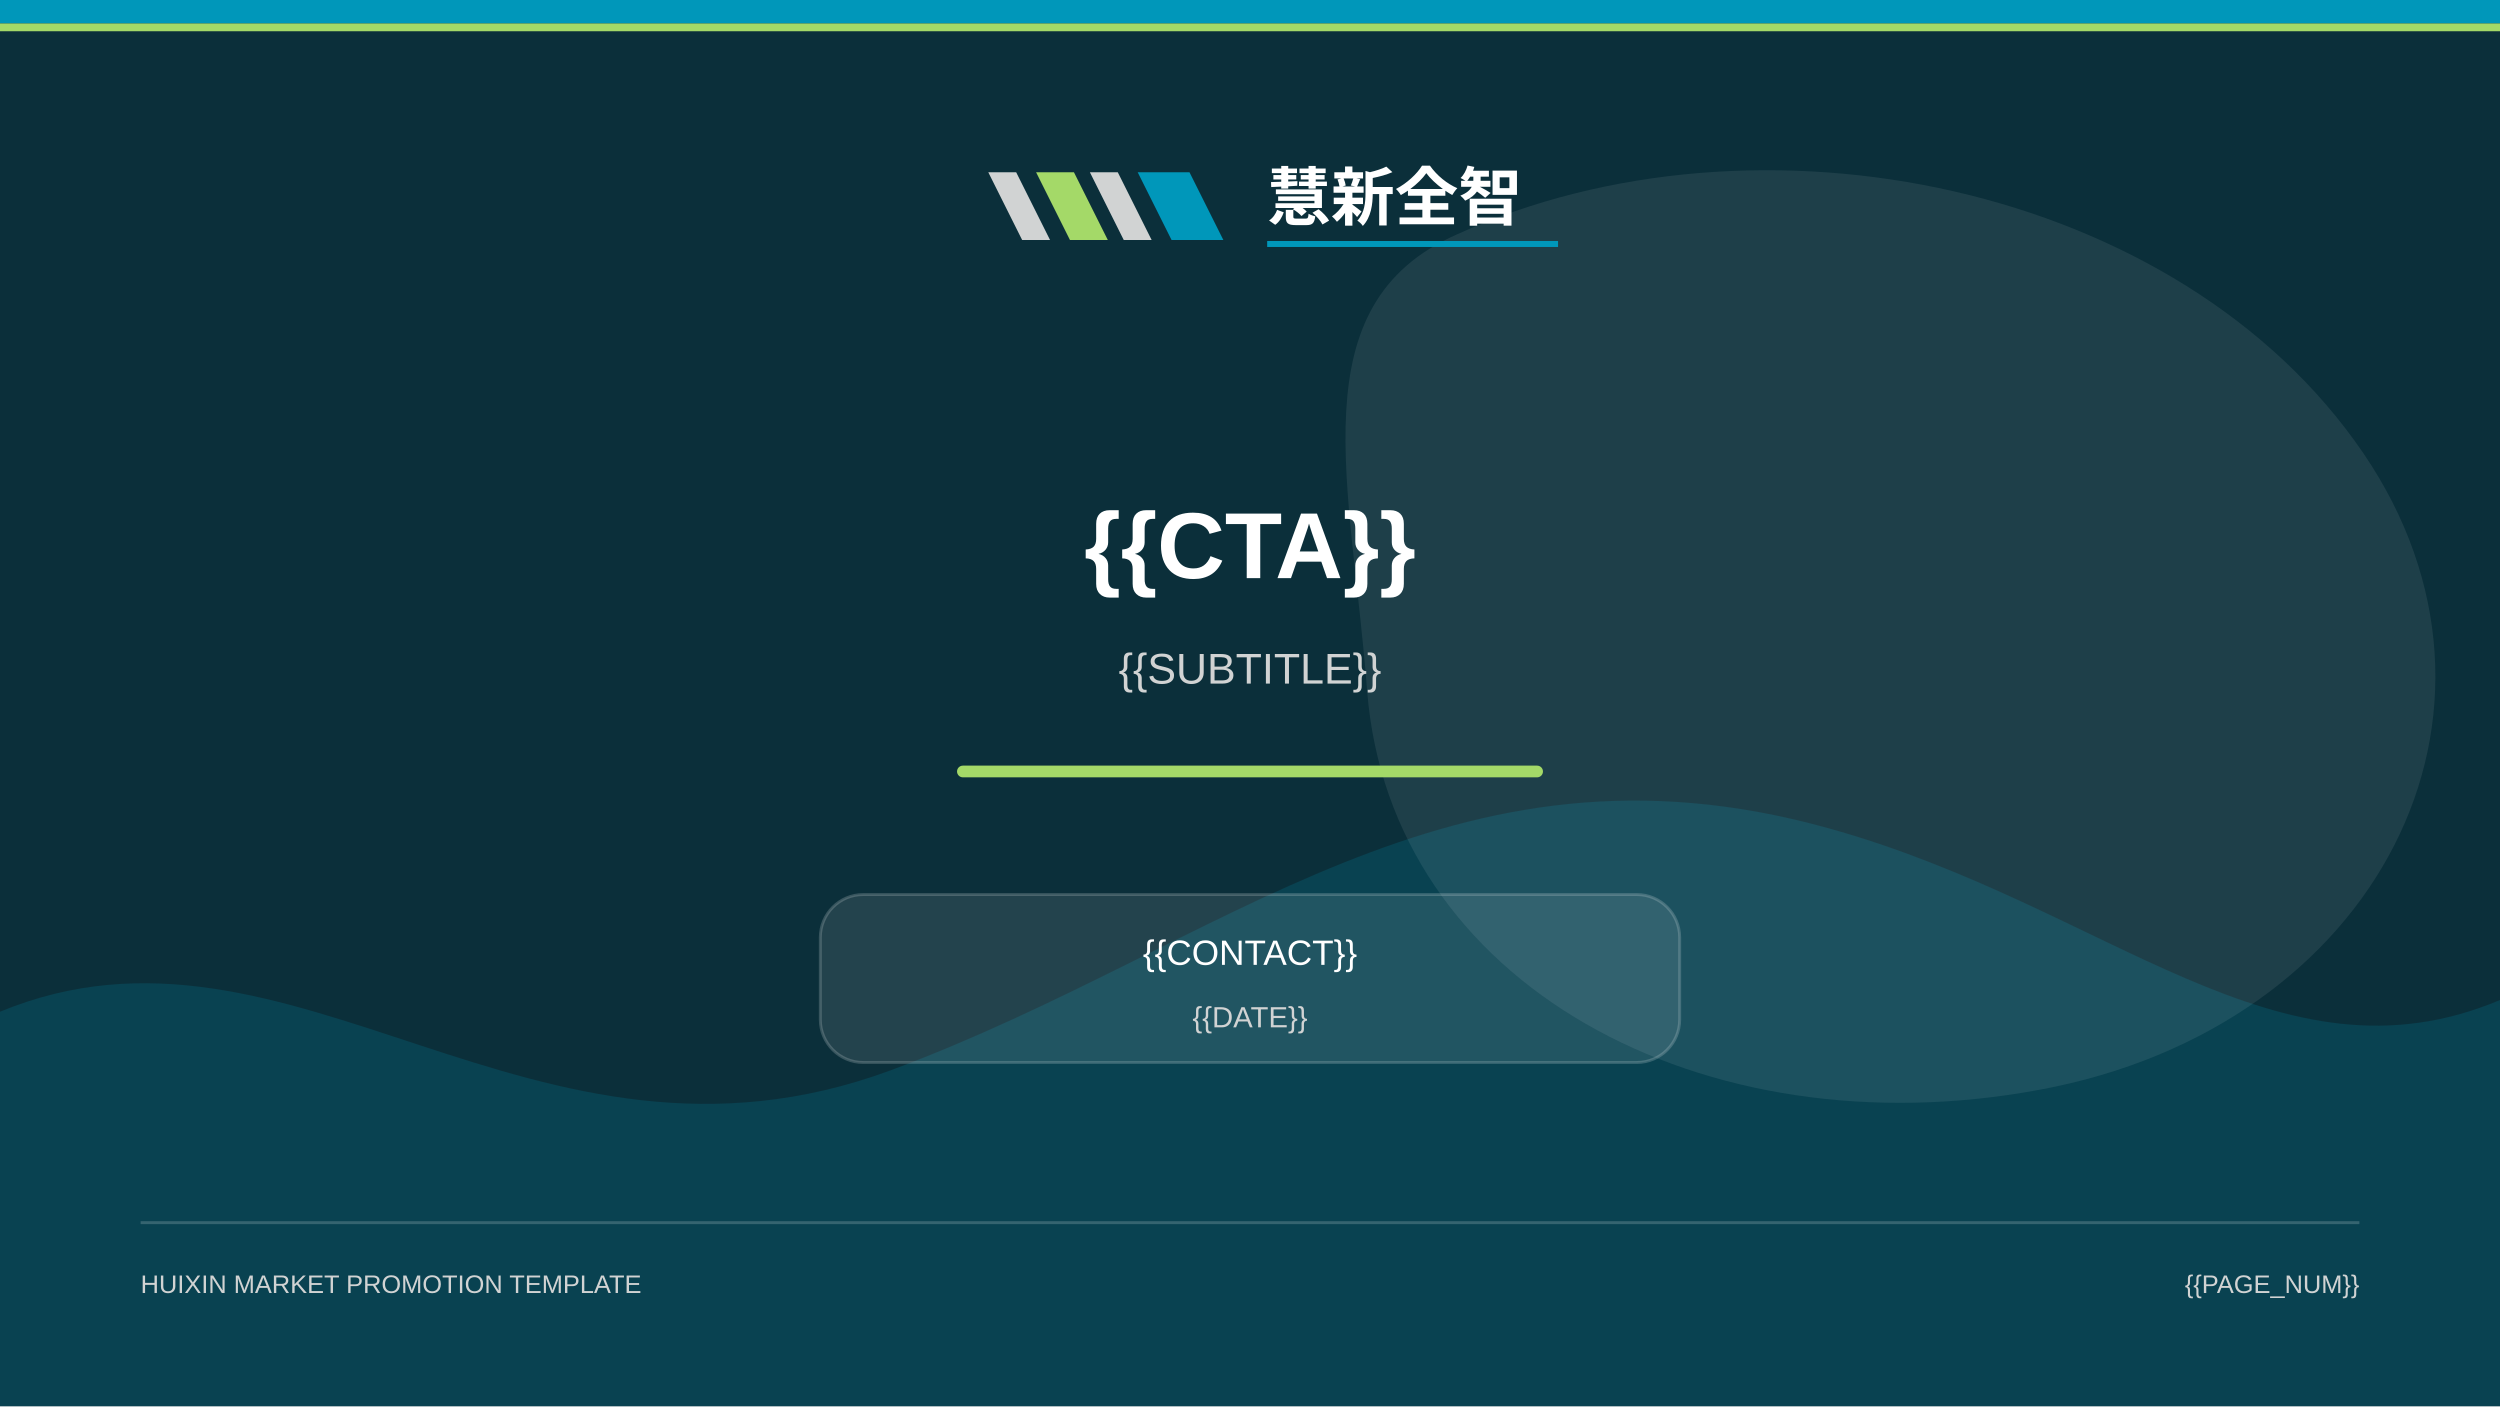
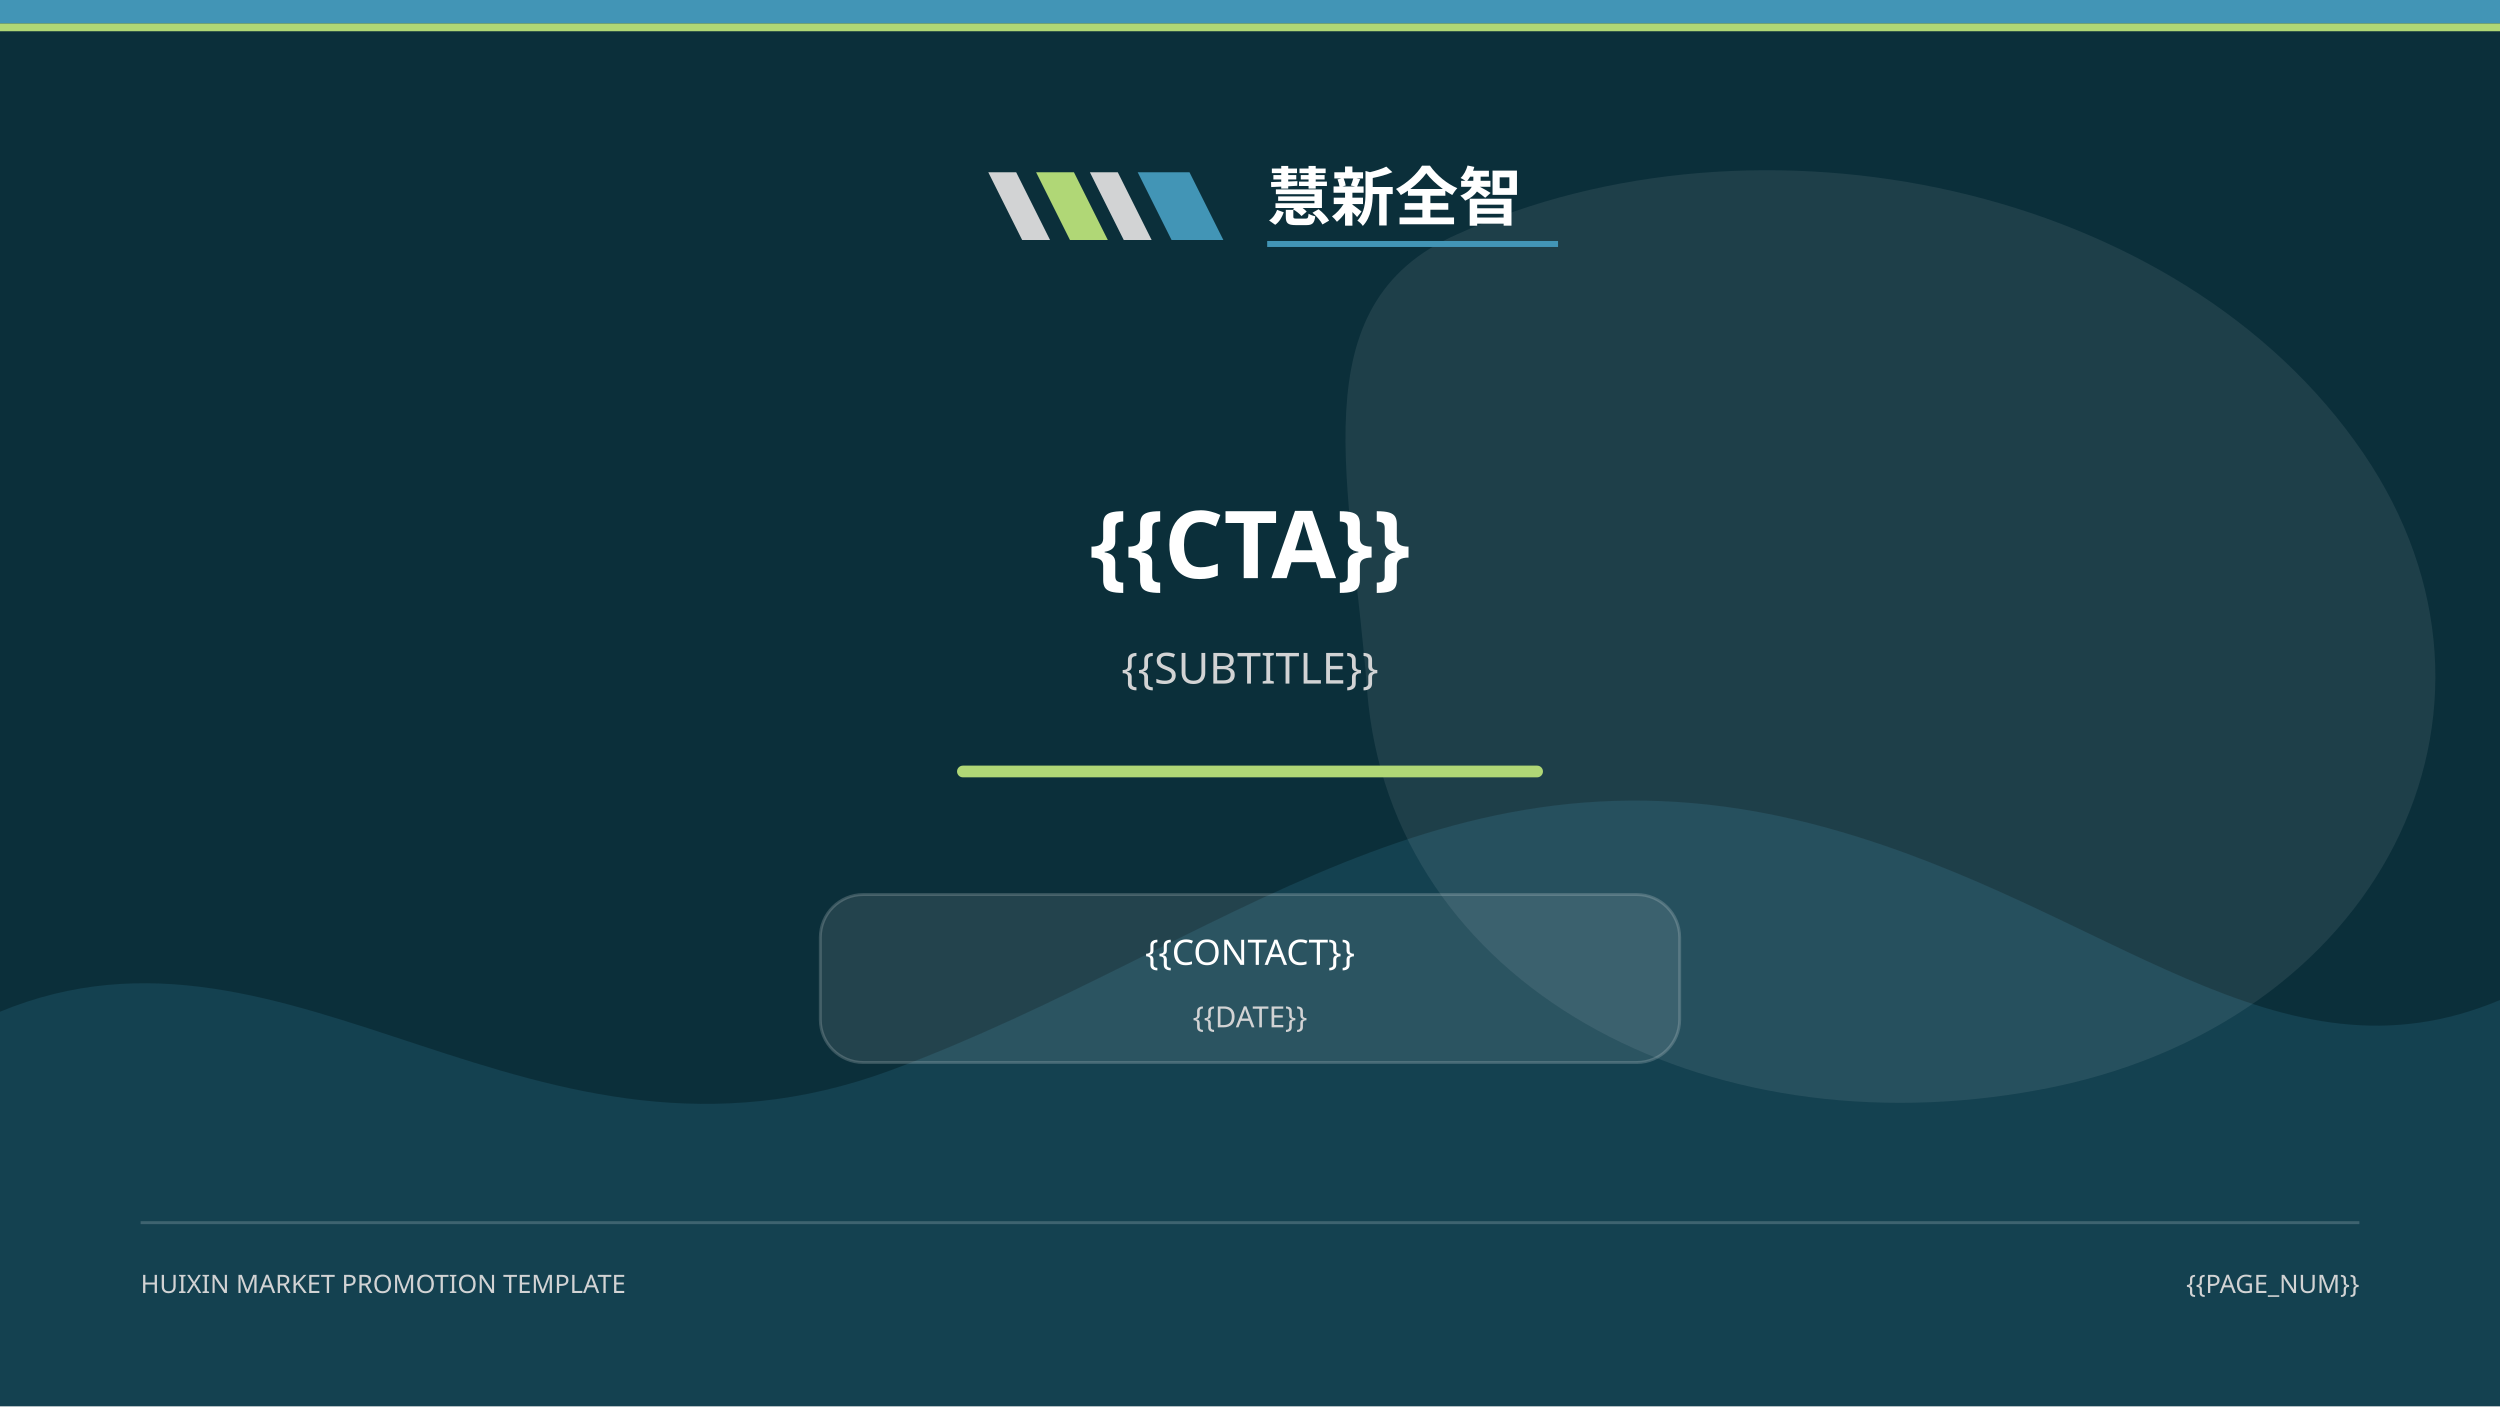
<svg xmlns="http://www.w3.org/2000/svg" viewBox="0 0 1280 720">
  <rect x="0" y="0" width="1280" height="720" fill="#0B2F3A" />
-   <rect x="0" y="0" width="1280" height="12" fill="#0097BA" />
-   <rect x="0" y="12" width="1280" height="4" fill="#A4D968" />
-   <path d="M0 518 C150 456 272 616 456 548 C628 484 742 370 936 424 C1080 464 1166 560 1280 512 L1280 720 L0 720 Z" fill="#0097BA" fill-opacity="0.18" />
+   <rect x="0" y="0" width="1280" height="12" fill="#4295B6" />
+   <rect x="0" y="12" width="1280" height="4" fill="#B0D776" />
+   <path d="M0 518 C150 456 272 616 456 548 C628 484 742 370 936 424 C1080 464 1166 560 1280 512 L1280 720 L0 720 Z" fill="#4295B6" fill-opacity="0.18" />
  <path d="M746 120 C900 50 1116 94 1210 232 C1300 364 1218 526 1044 558 C872 590 712 504 700 354 C692 248 664 156 746 120 Z" fill="#FFFFFF" fill-opacity="0.08" />
  <g id="huixin-logo" transform="translate(506 78) scale(1.02)">
-     <polygon points="0,10 14,10 31,44 17,44" fill="#D1D3D3" />
-     <polygon points="24,10 43,10 60,44 41,44" fill="#A4D968" />
-     <polygon points="51,10 65,10 82,44 68,44" fill="#D1D3D3" />
-     <polygon points="75,10 101,10 118,44 92,44" fill="#0097BA" />
-     <text x="140" y="34" fill="#FFFFFF" font-family="Microsoft YaHei, PingFang SC, Arial, sans-serif" font-size="32" font-weight="700">慧新全智</text>
-     <line x1="140" y1="46" x2="286" y2="46" stroke="#0097BA" stroke-width="3" />
+     <polygon points="0,10 14,10 31,44 17,44" fill="#D2D3D4" />
+     <polygon points="24,10 43,10 60,44 41,44" fill="#B0D776" />
+     <polygon points="51,10 65,10 82,44 68,44" fill="#D2D3D4" />
+     <polygon points="75,10 101,10 118,44 92,44" fill="#4295B6" />
+     <text x="140" y="34" fill="#FFFFFF" font-family="Microsoft YaHei" font-size="32" font-weight="700">慧新全智</text>
+     <line x1="140" y1="46" x2="286" y2="46" stroke="#4295B6" stroke-width="3" />
  </g>
-   <text x="640" y="296" text-anchor="middle" fill="#FFFFFF" font-family="Microsoft YaHei, PingFang SC, Arial, sans-serif" font-size="48" font-weight="700">{{CTA}}</text>
-   <text x="640" y="350" text-anchor="middle" fill="#D1D3D3" font-family="Microsoft YaHei, PingFang SC, Arial, sans-serif" font-size="22">{{SUBTITLE}}</text>
-   <rect x="490" y="392" width="300" height="6" rx="3" fill="#A4D968" />
+   <text x="640" y="296" text-anchor="middle" fill="#FFFFFF" font-family="Microsoft YaHei" font-size="48" font-weight="700">{{CTA}}</text>
+   <text x="640" y="350" text-anchor="middle" fill="#D2D3D4" font-family="Microsoft YaHei" font-size="22">{{SUBTITLE}}</text>
+   <rect x="490" y="392" width="300" height="6" rx="3" fill="#B0D776" />
  <rect x="420" y="458" width="440" height="86" rx="22" fill="#FFFFFF" fill-opacity="0.1" stroke="#FFFFFF" stroke-opacity="0.18" stroke-width="1.5" />
-   <text x="640" y="494" text-anchor="middle" fill="#FFFFFF" font-family="Microsoft YaHei, PingFang SC, Arial, sans-serif" font-size="18">{{CONTACT}}</text>
-   <text x="640" y="526" text-anchor="middle" fill="#D1D3D3" font-family="Microsoft YaHei, PingFang SC, Arial, sans-serif" font-size="15">{{DATE}}</text>
+   <text x="640" y="494" text-anchor="middle" fill="#FFFFFF" font-family="Microsoft YaHei" font-size="18">{{CONTACT}}</text>
+   <text x="640" y="526" text-anchor="middle" fill="#D2D3D4" font-family="Microsoft YaHei" font-size="15">{{DATE}}</text>
  <line x1="72" y1="626" x2="1208" y2="626" stroke="#FFFFFF" stroke-opacity="0.18" stroke-width="1.5" />
-   <text x="72" y="662" fill="#D1D3D3" font-family="Microsoft YaHei, PingFang SC, Arial, sans-serif" font-size="13">HUIXIN MARKET PROMOTION TEMPLATE</text>
-   <text x="1208" y="662" text-anchor="end" fill="#D1D3D3" font-family="Microsoft YaHei, PingFang SC, Arial, sans-serif" font-size="13">{{PAGE_NUM}}</text>
+   <text x="72" y="662" fill="#D2D3D4" font-family="Microsoft YaHei" font-size="13">HUIXIN MARKET PROMOTION TEMPLATE</text>
+   <text x="1208" y="662" text-anchor="end" fill="#D2D3D4" font-family="Microsoft YaHei" font-size="13">{{PAGE_NUM}}</text>
</svg>
